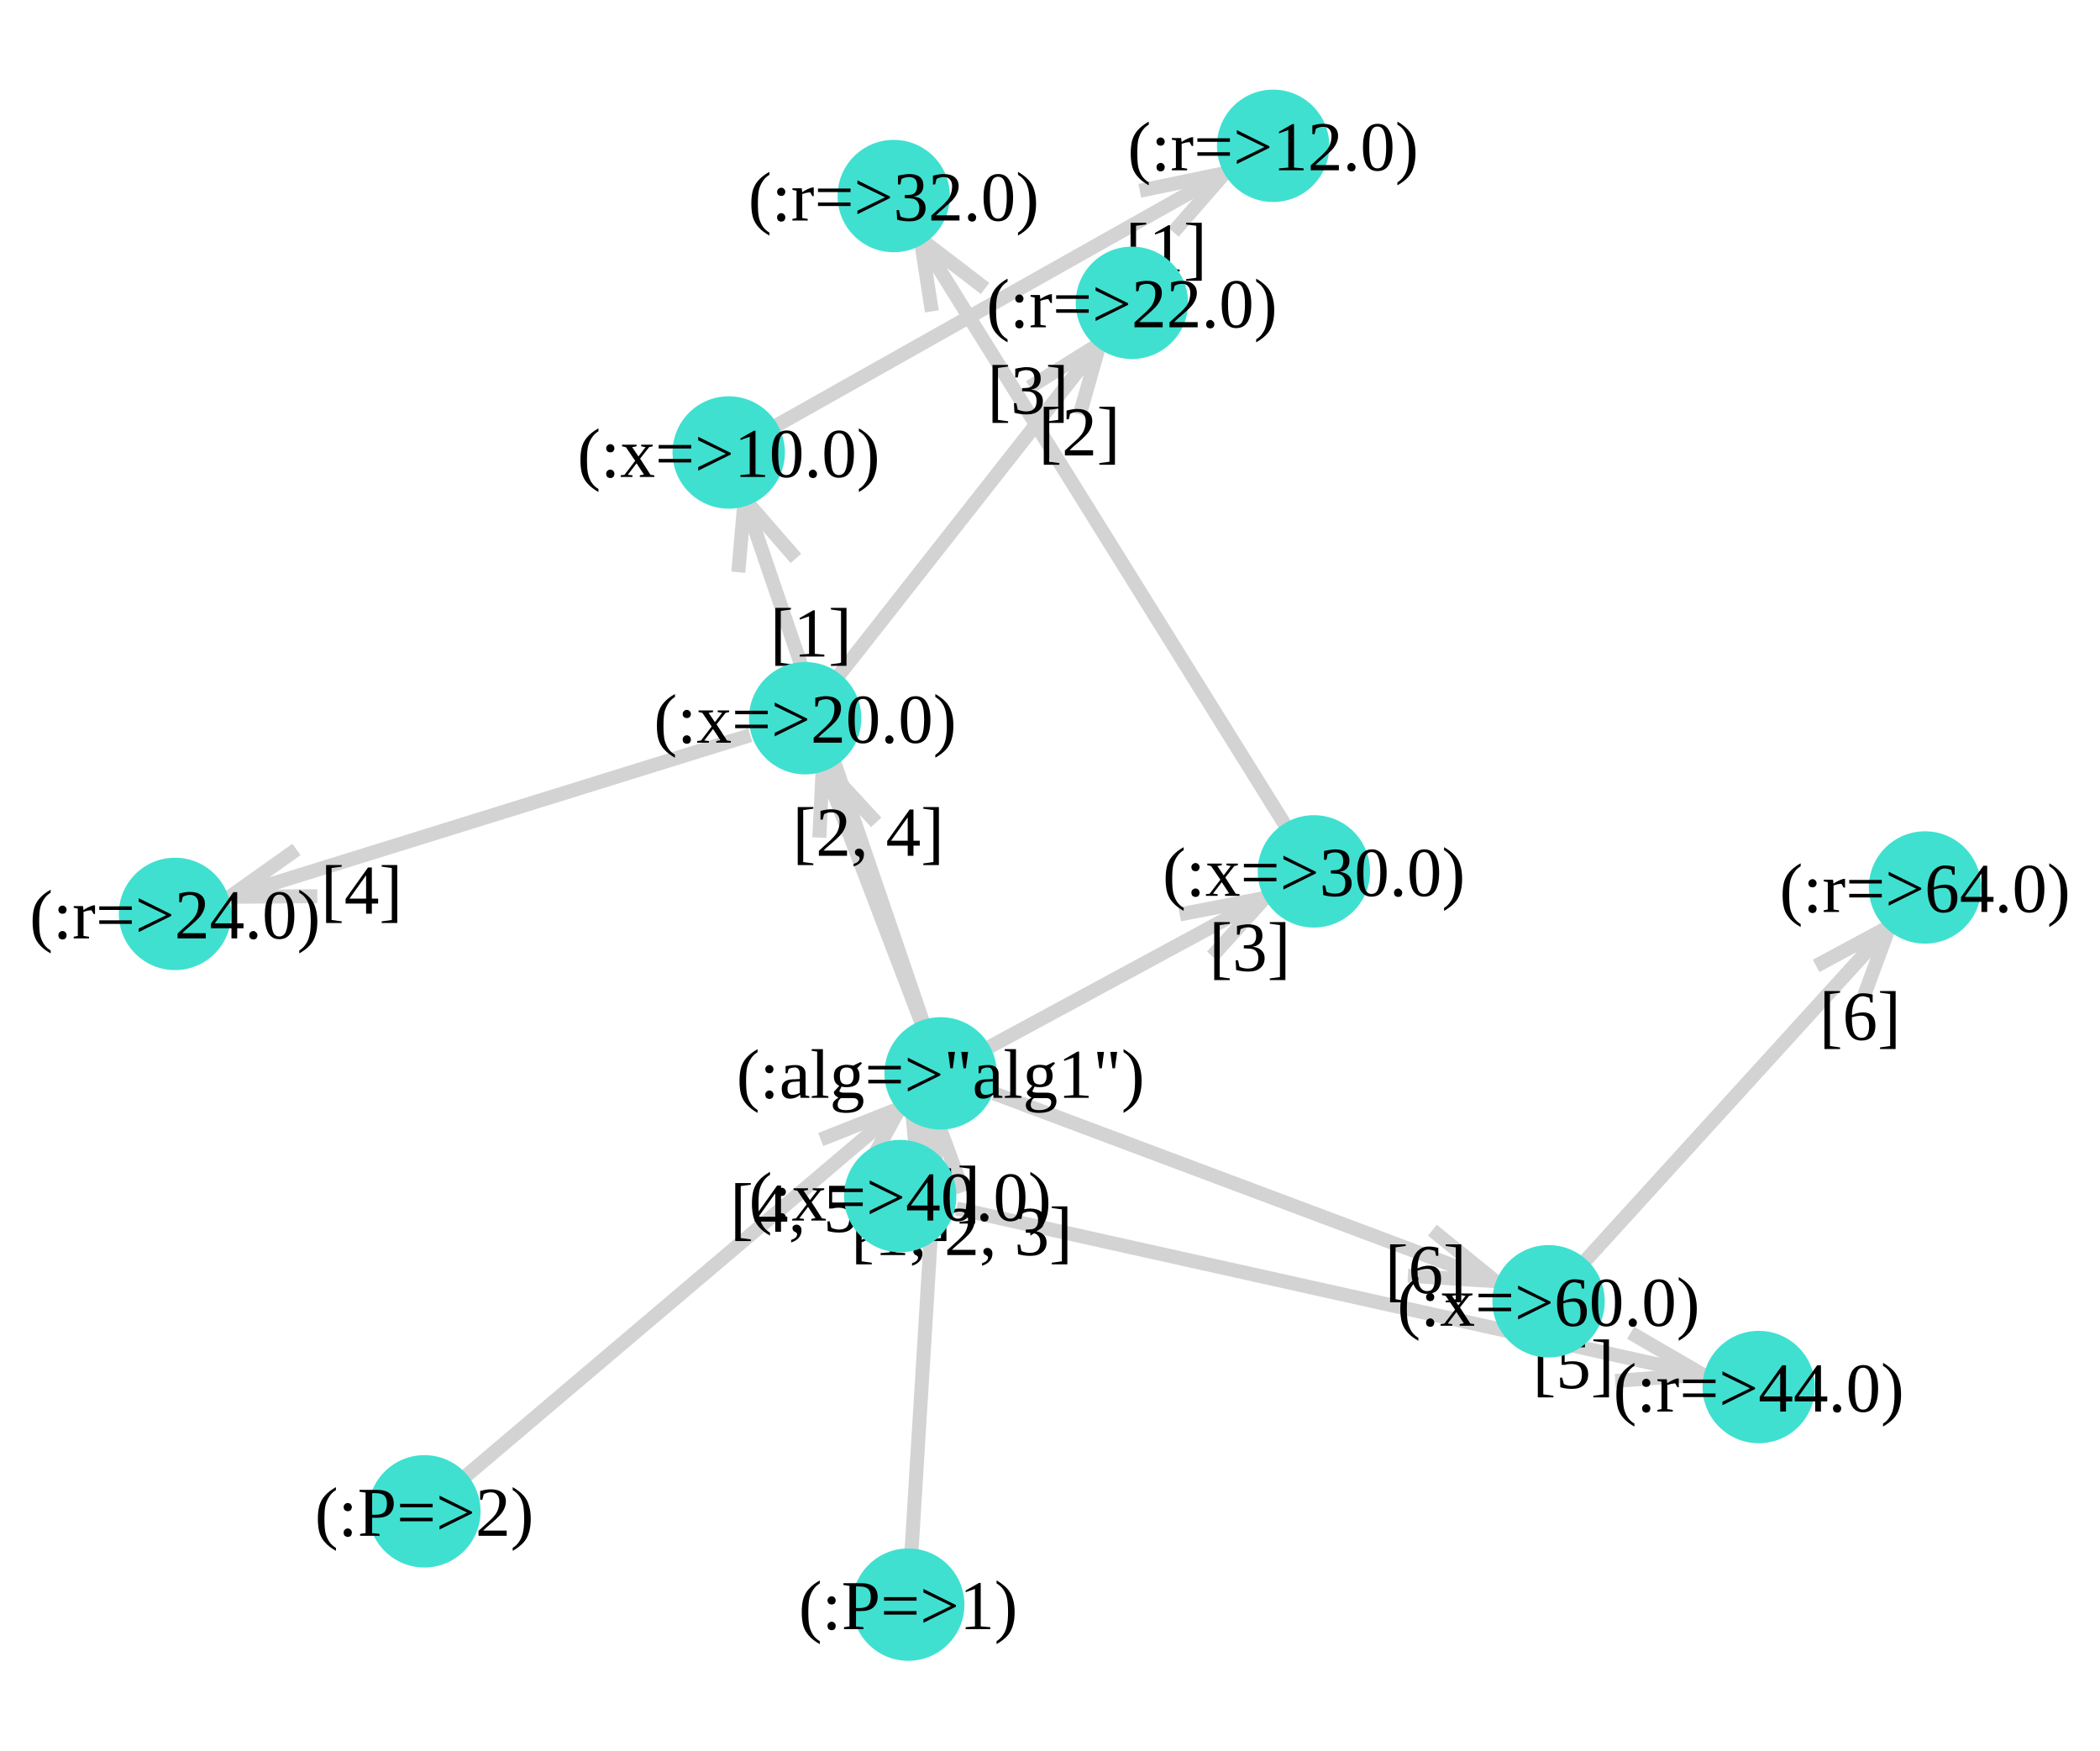
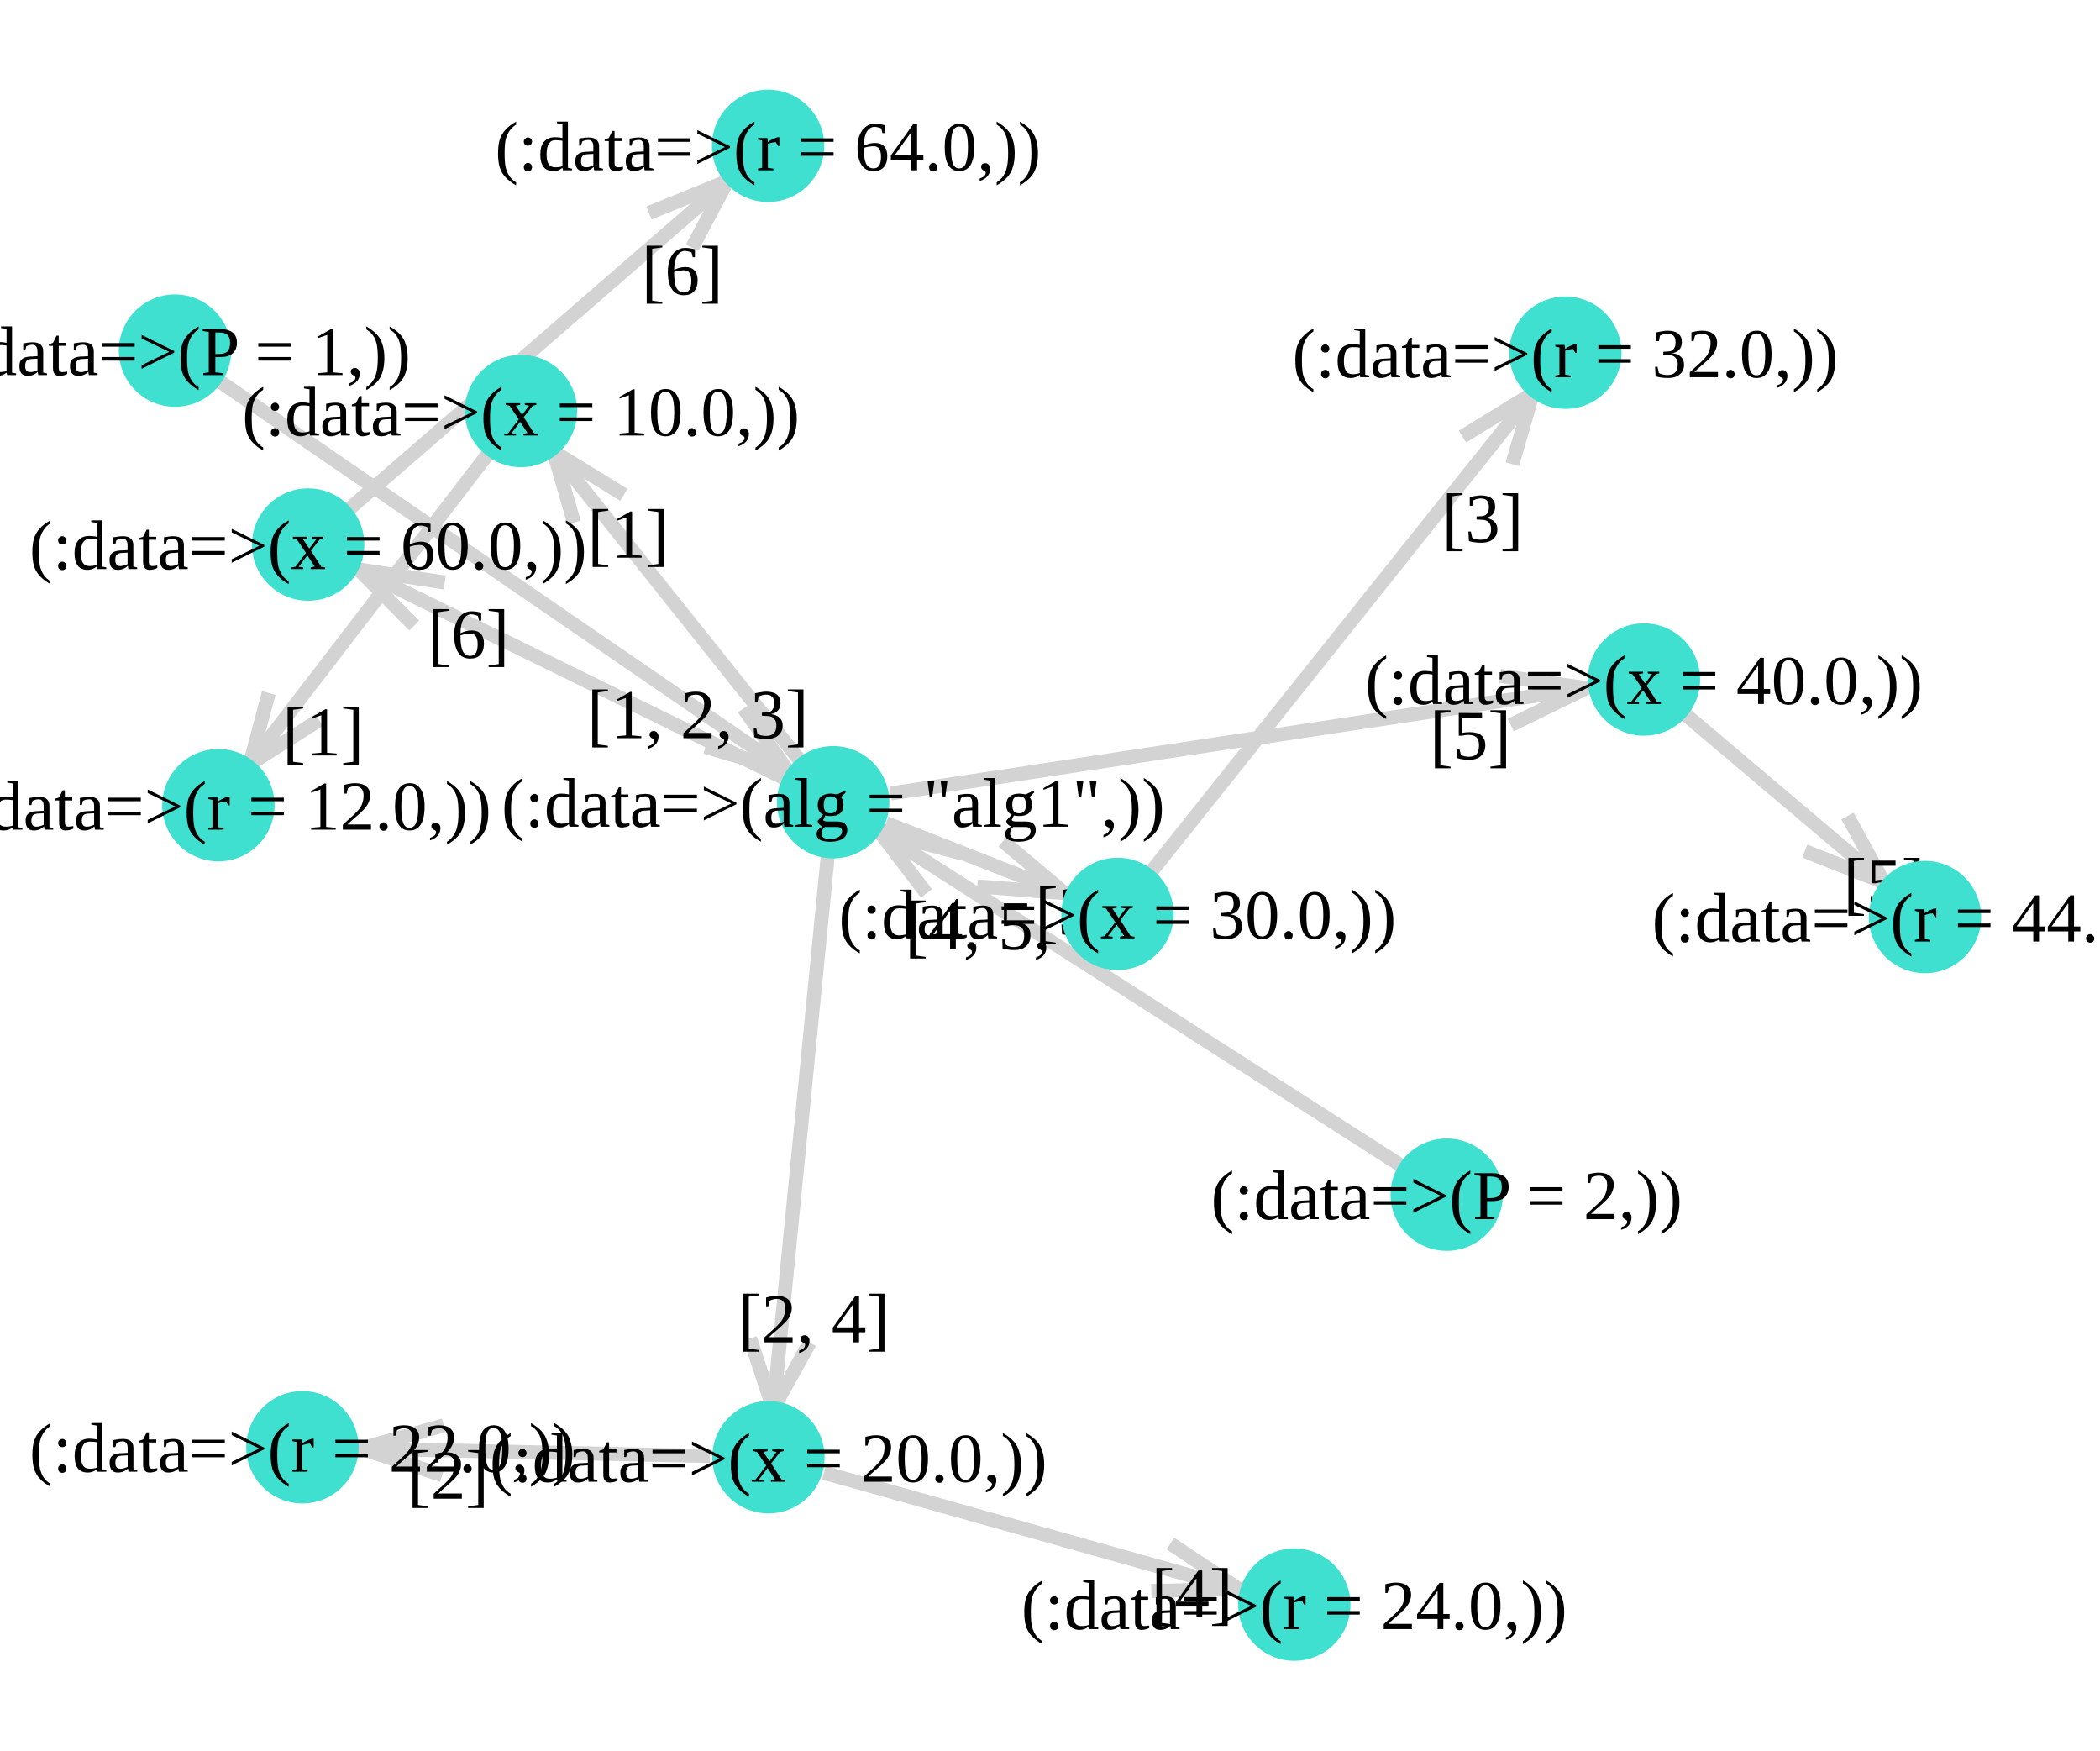
<svg xmlns="http://www.w3.org/2000/svg" version="1.2" width="120mm" height="100mm" viewBox="0 0 120 100" stroke="none" fill="#000000" stroke-width="0.3" font-size="3.88">
  <defs>
    <marker id="arrow" markerWidth="15" markerHeight="7" refX="5" refY="3.5" orient="auto" markerUnits="strokeWidth">
      <path d="M0,0 L15,3.5 L0,7 z" stroke="context-stroke" fill="context-stroke" />
    </marker>
  </defs>
-   <g stroke-width="0.8" fill="#000000" fill-opacity="0.000" stroke="#D3D3D3" id="img-1e0a29ce-1">
-     <g transform="translate(52.83,76.49)">
-       <path fill="none" d="M-0.76,12.39 L 0.76 -12.39" class="primitive" />
-     </g>
-     <g transform="translate(47.69,43.59)">
-       <path fill="none" d="M5.14,15.06 L -5.14 -15.06" class="primitive" />
-     </g>
-     <g transform="translate(49.88,51.17)">
-       <path fill="none" d="M2.86,7.49 L -2.86 -7.49" class="primitive" />
-     </g>
-     <g transform="translate(64.42,55.55)">
-       <path fill="none" d="M-7.86,4.25 L 7.86 -4.25" class="primitive" />
-     </g>
-     <g transform="translate(52.59,64.83)">
-       <path fill="none" d="M0.27,-0.82 L -0.27 0.82" class="primitive" />
-     </g>
-     <g transform="translate(71.12,67.83)">
-       <path fill="none" d="M-14.32,-5.37 L 14.32 5.37" class="primitive" />
-     </g>
-     <g transform="translate(57.19,17.09)">
-       <path fill="none" d="M-12.79,7.2 L 12.79 -7.2" class="primitive" />
-     </g>
-     <g transform="translate(55.34,29.16)">
-       <path fill="none" d="M-7.5,9.54 L 7.5 -9.54" class="primitive" />
-     </g>
-     <g transform="translate(28,46.62)">
-       <path fill="none" d="M14.87,-4.62 L -14.87 4.62" class="primitive" />
-     </g>
-     <g transform="translate(63.08,30.49)">
-       <path fill="none" d="M10.47,16.82 L -10.47 -16.82" class="primitive" />
-     </g>
-     <g transform="translate(39,73.83)">
-       <path fill="none" d="M-12.41,10.52 L 12.41 -10.52" class="primitive" />
-     </g>
-     <g transform="translate(75.97,73.78)">
-       <path fill="none" d="M-21.31,-4.74 L 21.31 4.74" class="primitive" />
-     </g>
-     <g transform="translate(99.24,62.52)">
-       <path fill="none" d="M-8.74,9.6 L 8.74 -9.6" class="primitive" />
-     </g>
-   </g>
-   <g stroke-width="0.8" stroke="#D3D3D3" id="img-1e0a29ce-2">
-     <g transform="translate(53.42,66.71)">
-       <path fill="none" d="M-1.79,1.23 L 0.16 -2.61 1.63 1.38" class="primitive" />
-     </g>
-     <g transform="translate(43.41,31.04)">
-       <path fill="none" d="M-1.22,1.65 L -0.86 -2.51 2.07 0.86" class="primitive" />
-     </g>
-     <g transform="translate(47.97,46.17)">
-       <path fill="none" d="M-1.15,1.68 L -0.95 -2.49 2.1 0.81" class="primitive" />
-     </g>
-     <g transform="translate(69.65,52.72)">
-       <path fill="none" d="M-2.24,-0.48 L 2.63 -1.42 -0.38 1.91" class="primitive" />
-     </g>
-     <g transform="translate(53.16,63.13)">
-       <path fill="none" d="M2.06,-0.88 L -0.83 2.52 -1.23 -1.64" class="primitive" />
-     </g>
-     <g transform="translate(82.58,72.12)">
-       <path fill="none" d="M-0.73,-1.84 L 2.86 1.07 -2.13 0.76" class="primitive" />
-     </g>
-     <g transform="translate(67.39,11.35)">
-       <path fill="none" d="M-2.26,-0.45 L 2.6 -1.46 -0.34 1.91" class="primitive" />
-     </g>
-     <g transform="translate(61.13,21.81)">
-       <path fill="none" d="M-2.29,0.31 L 1.72 -2.18 0.57 1.87" class="primitive" />
-     </g>
-     <g transform="translate(16.07,50.32)">
-       <path fill="none" d="M2.06,0.88 L -2.94 0.91 0.87 -1.79" class="primitive" />
-     </g>
-     <g transform="translate(54.05,15.98)">
-       <path fill="none" d="M-0.8,1.81 L -1.44 -2.32 2.24 0.5" class="primitive" />
-     </g>
-     <g transform="translate(49.22,65.17)">
-       <path fill="none" d="M-2.32,-0.07 L 2.2 -1.86 0.12 1.93" class="primitive" />
-     </g>
-     <g transform="translate(94.25,77.85)">
-       <path fill="none" d="M-1.07,-1.71 L 3.03 0.67 -1.95 1.04" class="primitive" />
-     </g>
-     <g transform="translate(106.09,55)">
-       <path fill="none" d="M-2.31,0.18 L 1.89 -2.08 0.42 1.9" class="primitive" />
-     </g>
-   </g>
-   <g font-size="4" stroke="#000000" stroke-opacity="0.000" fill="#000000" id="img-1e0a29ce-3">
-     <g transform="translate(54.96,70.3)">
+   <g stroke-width="0.8" fill="#000000" fill-opacity="0.000" stroke="#D3D3D3" id="img-48a46f41-1">
+     <g transform="translate(28.8,32.93)">
+       <path fill="none" d="M-16.23,-11.13 L 16.23 11.13" class="primitive" />
+     </g>
+     <g transform="translate(38.69,34.65)">
+       <path fill="none" d="M7.07,8.86 L -7.07 -8.86" class="primitive" />
+     </g>
+     <g transform="translate(45.76,64.54)">
+       <path fill="none" d="M1.57,-15.94 L -1.57 15.94" class="primitive" />
+     </g>
+     <g transform="translate(55.73,49.02)">
+       <path fill="none" d="M-5.1,-2 L 5.1 2" class="primitive" />
+     </g>
+     <g transform="translate(70.77,42.32)">
+       <path fill="none" d="M-19.88,3.01 L 19.88 -3.01" class="primitive" />
+     </g>
+     <g transform="translate(32.61,38.47)">
+       <path fill="none" d="M12.12,5.95 L -12.12 -5.95" class="primitive" />
+     </g>
+     <g transform="translate(21.12,34.74)">
+       <path fill="none" d="M6.85,-8.92 L -6.85 8.92" class="primitive" />
+     </g>
+     <g transform="translate(30.6,82.97)">
+       <path fill="none" d="M9.98,0.21 L -9.98 -0.21" class="primitive" />
+     </g>
+     <g transform="translate(58.93,87.46)">
+       <path fill="none" d="M-11.85,-3.32 L 11.85 3.32" class="primitive" />
+     </g>
+     <g transform="translate(76.65,36.18)">
+       <path fill="none" d="M-10.94,13.71 L 10.94 -13.71" class="primitive" />
+     </g>
+     <g transform="translate(65.14,57.04)">
+       <path fill="none" d="M14.88,9.52 L -14.88 -9.52" class="primitive" />
+     </g>
+     <g transform="translate(101.97,45.6)">
+       <path fill="none" d="M-5.68,-4.8 L 5.68 4.8" class="primitive" />
+     </g>
+     <g transform="translate(30.75,19.72)">
+       <path fill="none" d="M-10.82,9.38 L 10.82 -9.38" class="primitive" />
+     </g>
+   </g>
+   <g stroke-width="0.8" stroke="#D3D3D3" id="img-48a46f41-2">
+     <g transform="translate(42.61,42.4)">
+       <path fill="none" d="M-0.12,-1.93 L 2.42 1.66 -2.3 0.27" class="primitive" />
+     </g>
+     <g transform="translate(33.36,27.97)">
+       <path fill="none" d="M-0.56,1.88 L -1.73 -2.17 2.29 0.3" class="primitive" />
+     </g>
+     <g transform="translate(44.44,77.88)">
+       <path fill="none" d="M1.83,-1.18 L -0.26 2.6 -1.58 -1.42" class="primitive" />
+     </g>
+     <g transform="translate(58,49.91)">
+       <path fill="none" d="M-0.69,-1.85 L 2.83 1.11 -2.15 0.73" class="primitive" />
+     </g>
+     <g transform="translate(87.57,39.78)">
+       <path fill="none" d="M-1.85,-1.17 L 3.08 -0.47 -1.24 1.64" class="primitive" />
+     </g>
+     <g transform="translate(23.19,33.85)">
+       <path fill="none" d="M0.48,1.89 L -2.7 -1.32 2.22 -0.57" class="primitive" />
+     </g>
+     <g transform="translate(15.96,41.46)">
+       <path fill="none" d="M2.28,-0.33 L -1.69 2.2 -0.6 -1.87" class="primitive" />
+     </g>
+     <g transform="translate(23.75,82.82)">
+       <path fill="none" d="M1.52,1.46 L -3.13 -0.07 1.61 -1.39" class="primitive" />
+     </g>
+     <g transform="translate(67.82,89.95)">
+       <path fill="none" d="M-0.94,-1.77 L 2.97 0.83 -2.03 0.94" class="primitive" />
+     </g>
+     <g transform="translate(85.86,24.64)">
+       <path fill="none" d="M-2.29,0.3 L 1.73 -2.17 0.56 1.88" class="primitive" />
+     </g>
+     <g transform="translate(52.74,49.11)">
+       <path fill="none" d="M0.2,1.93 L -2.48 -1.59 2.28 -0.34" class="primitive" />
+     </g>
+     <g transform="translate(105.45,48.55)">
+       <path fill="none" d="M0.12,-1.93 L 2.2 1.86 -2.32 0.07" class="primitive" />
+     </g>
+     <g transform="translate(39.4,12.22)">
+       <path fill="none" d="M-2.32,-0.05 L 2.17 -1.88 0.15 1.93" class="primitive" />
+     </g>
+   </g>
+   <g font-size="4" stroke="#000000" stroke-opacity="0.000" fill="#000000" id="img-48a46f41-3">
+     <g transform="translate(39.88,40.77)">
      <g class="primitive">
        <text text-anchor="middle" dy="0.35em">[1, 2, 3]</text>
      </g>
    </g>
-     <g transform="translate(46.34,36.11)">
+     <g transform="translate(35.9,30.46)">
      <g class="primitive">
        <text text-anchor="middle" dy="0.35em">[1]</text>
      </g>
    </g>
-     <g transform="translate(49.62,47.49)">
+     <g transform="translate(46.51,75.29)">
      <g class="primitive">
        <text text-anchor="middle" dy="0.35em">[2, 4]</text>
      </g>
    </g>
-     <g transform="translate(71.42,54.06)">
+     <g transform="translate(61.47,52.01)">
      <g class="primitive">
        <text text-anchor="middle" dy="0.35em">[3]</text>
      </g>
    </g>
-     <g transform="translate(53.69,67.97)">
+     <g transform="translate(84.03,41.96)">
      <g class="primitive">
        <text text-anchor="middle" dy="0.35em">[5]</text>
      </g>
    </g>
-     <g transform="translate(81.47,72.47)">
+     <g transform="translate(26.78,36.18)">
      <g class="primitive">
        <text text-anchor="middle" dy="0.35em">[6]</text>
      </g>
    </g>
-     <g transform="translate(66.64,14.11)">
+     <g transform="translate(18.47,41.76)">
      <g class="primitive">
        <text text-anchor="middle" dy="0.35em">[1]</text>
      </g>
    </g>
-     <g transform="translate(61.68,24.62)">
+     <g transform="translate(25.61,84.22)">
      <g class="primitive">
        <text text-anchor="middle" dy="0.35em">[2]</text>
      </g>
    </g>
-     <g transform="translate(20.67,50.8)">
+     <g transform="translate(68.12,90.96)">
      <g class="primitive">
        <text text-anchor="middle" dy="0.35em">[4]</text>
      </g>
    </g>
-     <g transform="translate(58.75,22.23)">
+     <g transform="translate(84.72,29.56)">
      <g class="primitive">
        <text text-anchor="middle" dy="0.35em">[3]</text>
      </g>
    </g>
-     <g transform="translate(48.05,68.97)">
+     <g transform="translate(58.04,52.83)">
      <g class="primitive">
        <text text-anchor="middle" dy="0.35em">[4, 5, 6]</text>
      </g>
    </g>
-     <g transform="translate(89.91,77.9)">
+     <g transform="translate(107.66,50.39)">
      <g class="primitive">
        <text text-anchor="middle" dy="0.35em">[5]</text>
      </g>
    </g>
-     <g transform="translate(106.29,58)">
+     <g transform="translate(38.99,15.42)">
      <g class="primitive">
        <text text-anchor="middle" dy="0.35em">[6]</text>
      </g>
    </g>
  </g>
-   <g stroke-width="0" stroke="#000000" stroke-opacity="0.000" fill="#40E0D0" id="img-1e0a29ce-4">
-     <g transform="translate(51.9,91.67)">
-       <circle cx="0" cy="0" r="3.21" class="primitive" />
-     </g>
-     <g transform="translate(53.75,61.32)">
-       <circle cx="0" cy="0" r="3.21" class="primitive" />
-     </g>
-     <g transform="translate(41.64,25.85)">
-       <circle cx="0" cy="0" r="3.21" class="primitive" />
-     </g>
-     <g transform="translate(46.01,41.03)">
-       <circle cx="0" cy="0" r="3.21" class="primitive" />
-     </g>
-     <g transform="translate(75.08,49.78)">
-       <circle cx="0" cy="0" r="3.21" class="primitive" />
-     </g>
-     <g transform="translate(72.75,8.33)">
-       <circle cx="0" cy="0" r="3.21" class="primitive" />
-     </g>
-     <g transform="translate(64.68,17.3)">
-       <circle cx="0" cy="0" r="3.21" class="primitive" />
-     </g>
-     <g transform="translate(51.07,11.2)">
-       <circle cx="0" cy="0" r="3.21" class="primitive" />
-     </g>
-     <g transform="translate(10,52.21)">
-       <circle cx="0" cy="0" r="3.21" class="primitive" />
-     </g>
-     <g transform="translate(24.25,86.34)">
-       <circle cx="0" cy="0" r="3.21" class="primitive" />
-     </g>
-     <g transform="translate(51.44,68.33)">
-       <circle cx="0" cy="0" r="3.21" class="primitive" />
-     </g>
-     <g transform="translate(100.5,79.24)">
-       <circle cx="0" cy="0" r="3.21" class="primitive" />
-     </g>
-     <g transform="translate(88.49,74.34)">
-       <circle cx="0" cy="0" r="3.21" class="primitive" />
-     </g>
-     <g transform="translate(110,50.7)">
-       <circle cx="0" cy="0" r="3.21" class="primitive" />
-     </g>
-   </g>
-   <g font-size="4" stroke="#000000" stroke-opacity="0.000" fill="#000000" id="img-1e0a29ce-5">
-     <g transform="translate(51.9,91.67)">
-       <g class="primitive">
-         <text text-anchor="middle" dy="0.35em">(:P=&gt;1)</text>
-       </g>
-     </g>
-     <g transform="translate(53.75,61.32)">
-       <g class="primitive">
-         <text text-anchor="middle" dy="0.35em">(:alg=&gt;"alg1")</text>
-       </g>
-     </g>
-     <g transform="translate(41.64,25.85)">
-       <g class="primitive">
-         <text text-anchor="middle" dy="0.35em">(:x=&gt;10.0)</text>
-       </g>
-     </g>
-     <g transform="translate(46.01,41.03)">
-       <g class="primitive">
-         <text text-anchor="middle" dy="0.35em">(:x=&gt;20.0)</text>
-       </g>
-     </g>
-     <g transform="translate(75.08,49.78)">
-       <g class="primitive">
-         <text text-anchor="middle" dy="0.35em">(:x=&gt;30.0)</text>
-       </g>
-     </g>
-     <g transform="translate(72.75,8.33)">
-       <g class="primitive">
-         <text text-anchor="middle" dy="0.35em">(:r=&gt;12.0)</text>
-       </g>
-     </g>
-     <g transform="translate(64.68,17.3)">
-       <g class="primitive">
-         <text text-anchor="middle" dy="0.35em">(:r=&gt;22.0)</text>
-       </g>
-     </g>
-     <g transform="translate(51.07,11.2)">
-       <g class="primitive">
-         <text text-anchor="middle" dy="0.35em">(:r=&gt;32.0)</text>
-       </g>
-     </g>
-     <g transform="translate(10,52.21)">
-       <g class="primitive">
-         <text text-anchor="middle" dy="0.35em">(:r=&gt;24.0)</text>
-       </g>
-     </g>
-     <g transform="translate(24.25,86.34)">
-       <g class="primitive">
-         <text text-anchor="middle" dy="0.35em">(:P=&gt;2)</text>
-       </g>
-     </g>
-     <g transform="translate(51.44,68.33)">
-       <g class="primitive">
-         <text text-anchor="middle" dy="0.35em">(:x=&gt;40.0)</text>
-       </g>
-     </g>
-     <g transform="translate(100.5,79.24)">
-       <g class="primitive">
-         <text text-anchor="middle" dy="0.35em">(:r=&gt;44.0)</text>
-       </g>
-     </g>
-     <g transform="translate(88.49,74.34)">
-       <g class="primitive">
-         <text text-anchor="middle" dy="0.35em">(:x=&gt;60.0)</text>
-       </g>
-     </g>
-     <g transform="translate(110,50.7)">
-       <g class="primitive">
-         <text text-anchor="middle" dy="0.35em">(:r=&gt;64.0)</text>
+   <g stroke-width="0" stroke="#000000" stroke-opacity="0.000" fill="#40E0D0" id="img-48a46f41-4">
+     <g transform="translate(10,20.03)">
+       <circle cx="0" cy="0" r="3.21" class="primitive" />
+     </g>
+     <g transform="translate(47.61,45.83)">
+       <circle cx="0" cy="0" r="3.21" class="primitive" />
+     </g>
+     <g transform="translate(29.77,23.48)">
+       <circle cx="0" cy="0" r="3.21" class="primitive" />
+     </g>
+     <g transform="translate(43.91,83.25)">
+       <circle cx="0" cy="0" r="3.21" class="primitive" />
+     </g>
+     <g transform="translate(63.86,52.21)">
+       <circle cx="0" cy="0" r="3.21" class="primitive" />
+     </g>
+     <g transform="translate(12.48,46)">
+       <circle cx="0" cy="0" r="3.21" class="primitive" />
+     </g>
+     <g transform="translate(17.28,82.68)">
+       <circle cx="0" cy="0" r="3.21" class="primitive" />
+     </g>
+     <g transform="translate(89.45,20.15)">
+       <circle cx="0" cy="0" r="3.21" class="primitive" />
+     </g>
+     <g transform="translate(73.96,91.67)">
+       <circle cx="0" cy="0" r="3.21" class="primitive" />
+     </g>
+     <g transform="translate(82.67,68.25)">
+       <circle cx="0" cy="0" r="3.21" class="primitive" />
+     </g>
+     <g transform="translate(93.94,38.82)">
+       <circle cx="0" cy="0" r="3.21" class="primitive" />
+     </g>
+     <g transform="translate(110,52.39)">
+       <circle cx="0" cy="0" r="3.21" class="primitive" />
+     </g>
+     <g transform="translate(17.61,31.11)">
+       <circle cx="0" cy="0" r="3.21" class="primitive" />
+     </g>
+     <g transform="translate(43.89,8.33)">
+       <circle cx="0" cy="0" r="3.21" class="primitive" />
+     </g>
+   </g>
+   <g font-size="4" stroke="#000000" stroke-opacity="0.000" fill="#000000" id="img-48a46f41-5">
+     <g transform="translate(10,20.03)">
+       <g class="primitive">
+         <text text-anchor="middle" dy="0.35em">(:data=&gt;(P = 1,))</text>
+       </g>
+     </g>
+     <g transform="translate(47.61,45.83)">
+       <g class="primitive">
+         <text text-anchor="middle" dy="0.35em">(:data=&gt;(alg = "alg1",))</text>
+       </g>
+     </g>
+     <g transform="translate(29.77,23.48)">
+       <g class="primitive">
+         <text text-anchor="middle" dy="0.35em">(:data=&gt;(x = 10.0,))</text>
+       </g>
+     </g>
+     <g transform="translate(43.91,83.25)">
+       <g class="primitive">
+         <text text-anchor="middle" dy="0.35em">(:data=&gt;(x = 20.0,))</text>
+       </g>
+     </g>
+     <g transform="translate(63.86,52.21)">
+       <g class="primitive">
+         <text text-anchor="middle" dy="0.35em">(:data=&gt;(x = 30.0,))</text>
+       </g>
+     </g>
+     <g transform="translate(12.48,46)">
+       <g class="primitive">
+         <text text-anchor="middle" dy="0.35em">(:data=&gt;(r = 12.0,))</text>
+       </g>
+     </g>
+     <g transform="translate(17.28,82.68)">
+       <g class="primitive">
+         <text text-anchor="middle" dy="0.35em">(:data=&gt;(r = 22.0,))</text>
+       </g>
+     </g>
+     <g transform="translate(89.45,20.15)">
+       <g class="primitive">
+         <text text-anchor="middle" dy="0.35em">(:data=&gt;(r = 32.0,))</text>
+       </g>
+     </g>
+     <g transform="translate(73.96,91.67)">
+       <g class="primitive">
+         <text text-anchor="middle" dy="0.35em">(:data=&gt;(r = 24.0,))</text>
+       </g>
+     </g>
+     <g transform="translate(82.67,68.25)">
+       <g class="primitive">
+         <text text-anchor="middle" dy="0.35em">(:data=&gt;(P = 2,))</text>
+       </g>
+     </g>
+     <g transform="translate(93.94,38.82)">
+       <g class="primitive">
+         <text text-anchor="middle" dy="0.35em">(:data=&gt;(x = 40.0,))</text>
+       </g>
+     </g>
+     <g transform="translate(110,52.39)">
+       <g class="primitive">
+         <text text-anchor="middle" dy="0.35em">(:data=&gt;(r = 44.0,))</text>
+       </g>
+     </g>
+     <g transform="translate(17.61,31.11)">
+       <g class="primitive">
+         <text text-anchor="middle" dy="0.35em">(:data=&gt;(x = 60.0,))</text>
+       </g>
+     </g>
+     <g transform="translate(43.89,8.33)">
+       <g class="primitive">
+         <text text-anchor="middle" dy="0.35em">(:data=&gt;(r = 64.0,))</text>
      </g>
    </g>
  </g>
</svg>
